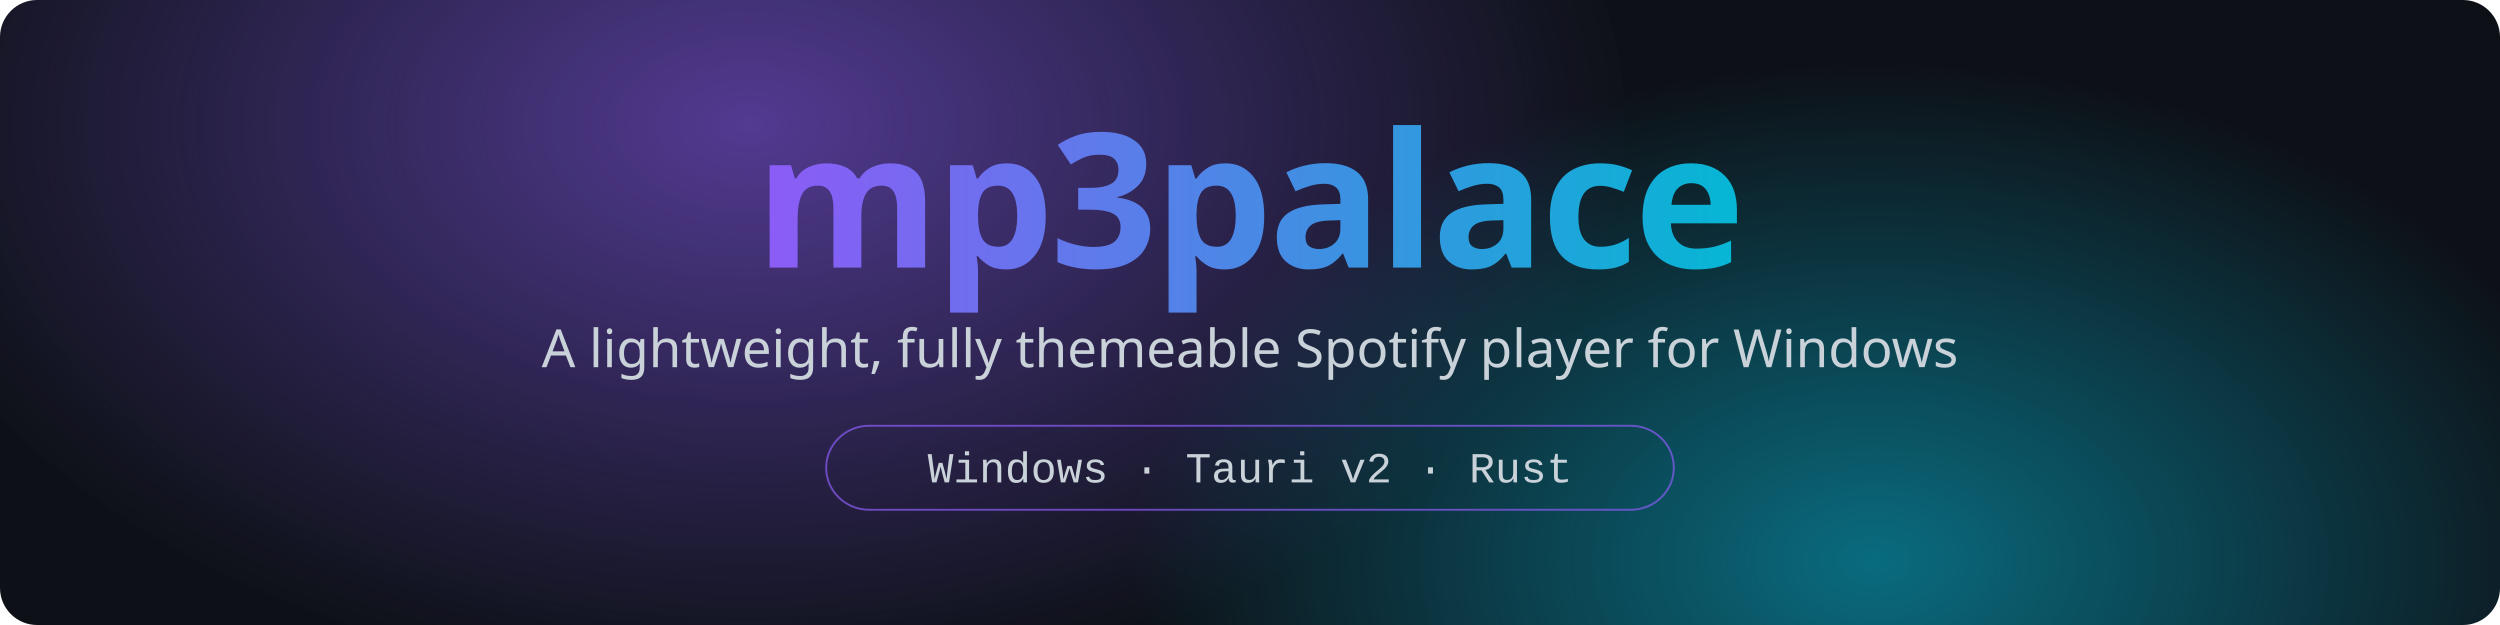
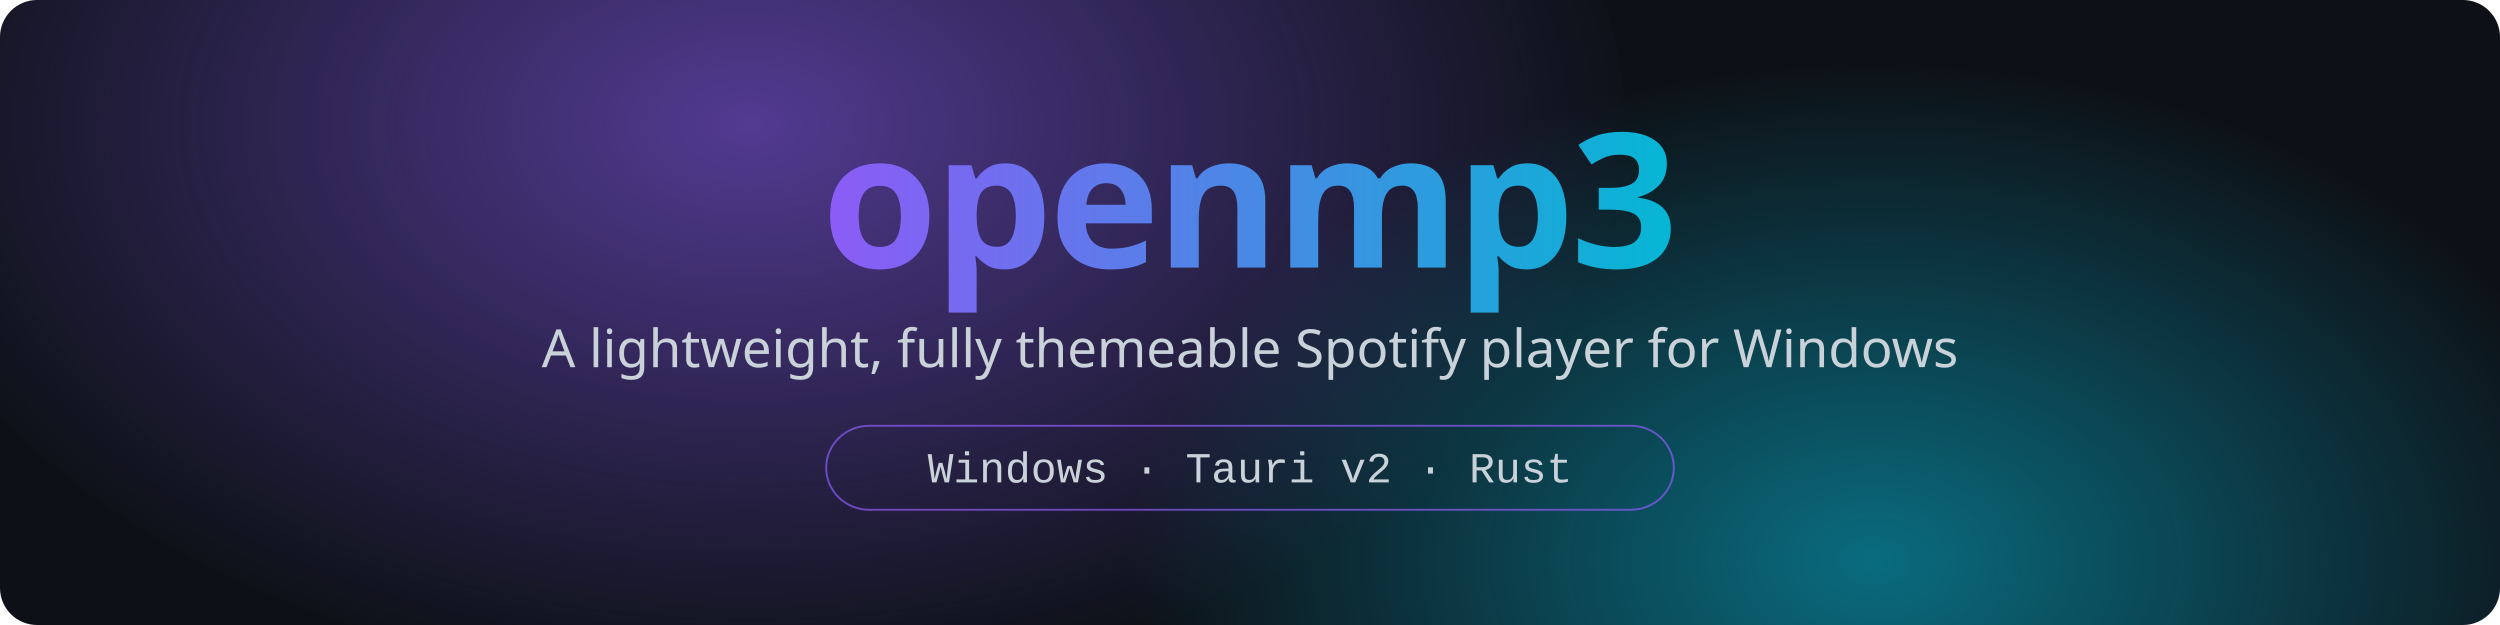
- <svg xmlns="http://www.w3.org/2000/svg" width="1280" height="320" viewBox="0 0 1280 320" role="img" aria-label="mp3palace: A lightweight, fully themeable Spotify player for Windows">
+ <svg xmlns="http://www.w3.org/2000/svg" width="1280" height="320" viewBox="0 0 1280 320" role="img" aria-label="openmp3: A lightweight, fully themeable Spotify player for Windows">
  <defs>
    <radialGradient id="g1">
      <stop offset="0" stop-color="#8b5cf6" />
      <stop offset="1" stop-color="#8b5cf6" stop-opacity="0" />
    </radialGradient>
    <radialGradient id="g2">
      <stop offset="0" stop-color="#06b6d4" />
      <stop offset="1" stop-color="#06b6d4" stop-opacity="0" />
    </radialGradient>
    <linearGradient id="tg" x1="0" x2="1">
      <stop offset="0" stop-color="#8b5cf6" />
      <stop offset="1" stop-color="#06b6d4" />
    </linearGradient>
    <clipPath id="c">
      <rect width="1280" height="320" rx="19" />
    </clipPath>
  </defs>
  <style>
  @keyframes shift { 0% { transform: translateX(-30%); } 100% { transform: translateX(30%); } }
  @keyframes blink { 0%,49% { opacity: 1; } 50%,100% { opacity: 0; } }
  @keyframes rise { from { opacity: 0; transform: translateY(8px); } to { opacity: 1; transform: none; } }
  .glow { animation: shift 9s ease-in-out infinite alternate; }
  .in { animation: rise .9s ease-out both; }
  .in2 { animation: rise .9s .35s ease-out both; }
  @media (prefers-reduced-motion: reduce) { .glow,.in,.in2 { animation: none !important; } }
</style>
  <g clip-path="url(#c)">
    <rect width="1280" height="320" rx="19" fill="#0d1117" />
    <g class="glow" opacity="0.55">
      <ellipse cx="384" cy="64" rx="448" ry="288" fill="url(#g1)" />
      <ellipse cx="960" cy="288" rx="384" ry="256" fill="url(#g2)" />
    </g>
  </g>
-   <text class="in" x="50%" y="137" text-anchor="middle" font-family="-apple-system,BlinkMacSystemFont,'Segoe UI','Noto Sans',Helvetica,Arial,sans-serif" font-size="96" font-weight="800" letter-spacing="-1.9" fill="url(#tg)">mp3palace</text>
+   <text class="in" x="50%" y="137" text-anchor="middle" font-family="-apple-system,BlinkMacSystemFont,'Segoe UI','Noto Sans',Helvetica,Arial,sans-serif" font-size="96" font-weight="800" letter-spacing="-1.9" fill="url(#tg)">openmp3</text>
  <text class="in2" x="50%" y="188" text-anchor="middle" font-family="-apple-system,BlinkMacSystemFont,'Segoe UI','Noto Sans',Helvetica,Arial,sans-serif" font-size="27" fill="#c9d1d9">A lightweight, fully themeable Spotify player for Windows</text>
  <g class="in2">
    <rect x="423" y="218" width="434" height="43" rx="22" fill="none" stroke="#8b5cf6" stroke-opacity=".7" />
    <text x="50%" y="247" text-anchor="middle" font-family="ui-monospace,SFMono-Regular,'SF Mono',Menlo,Consolas,'Liberation Mono',monospace" font-size="22" fill="#c9d1d9">Windows · Tauri v2 · Rust</text>
  </g>
</svg>
